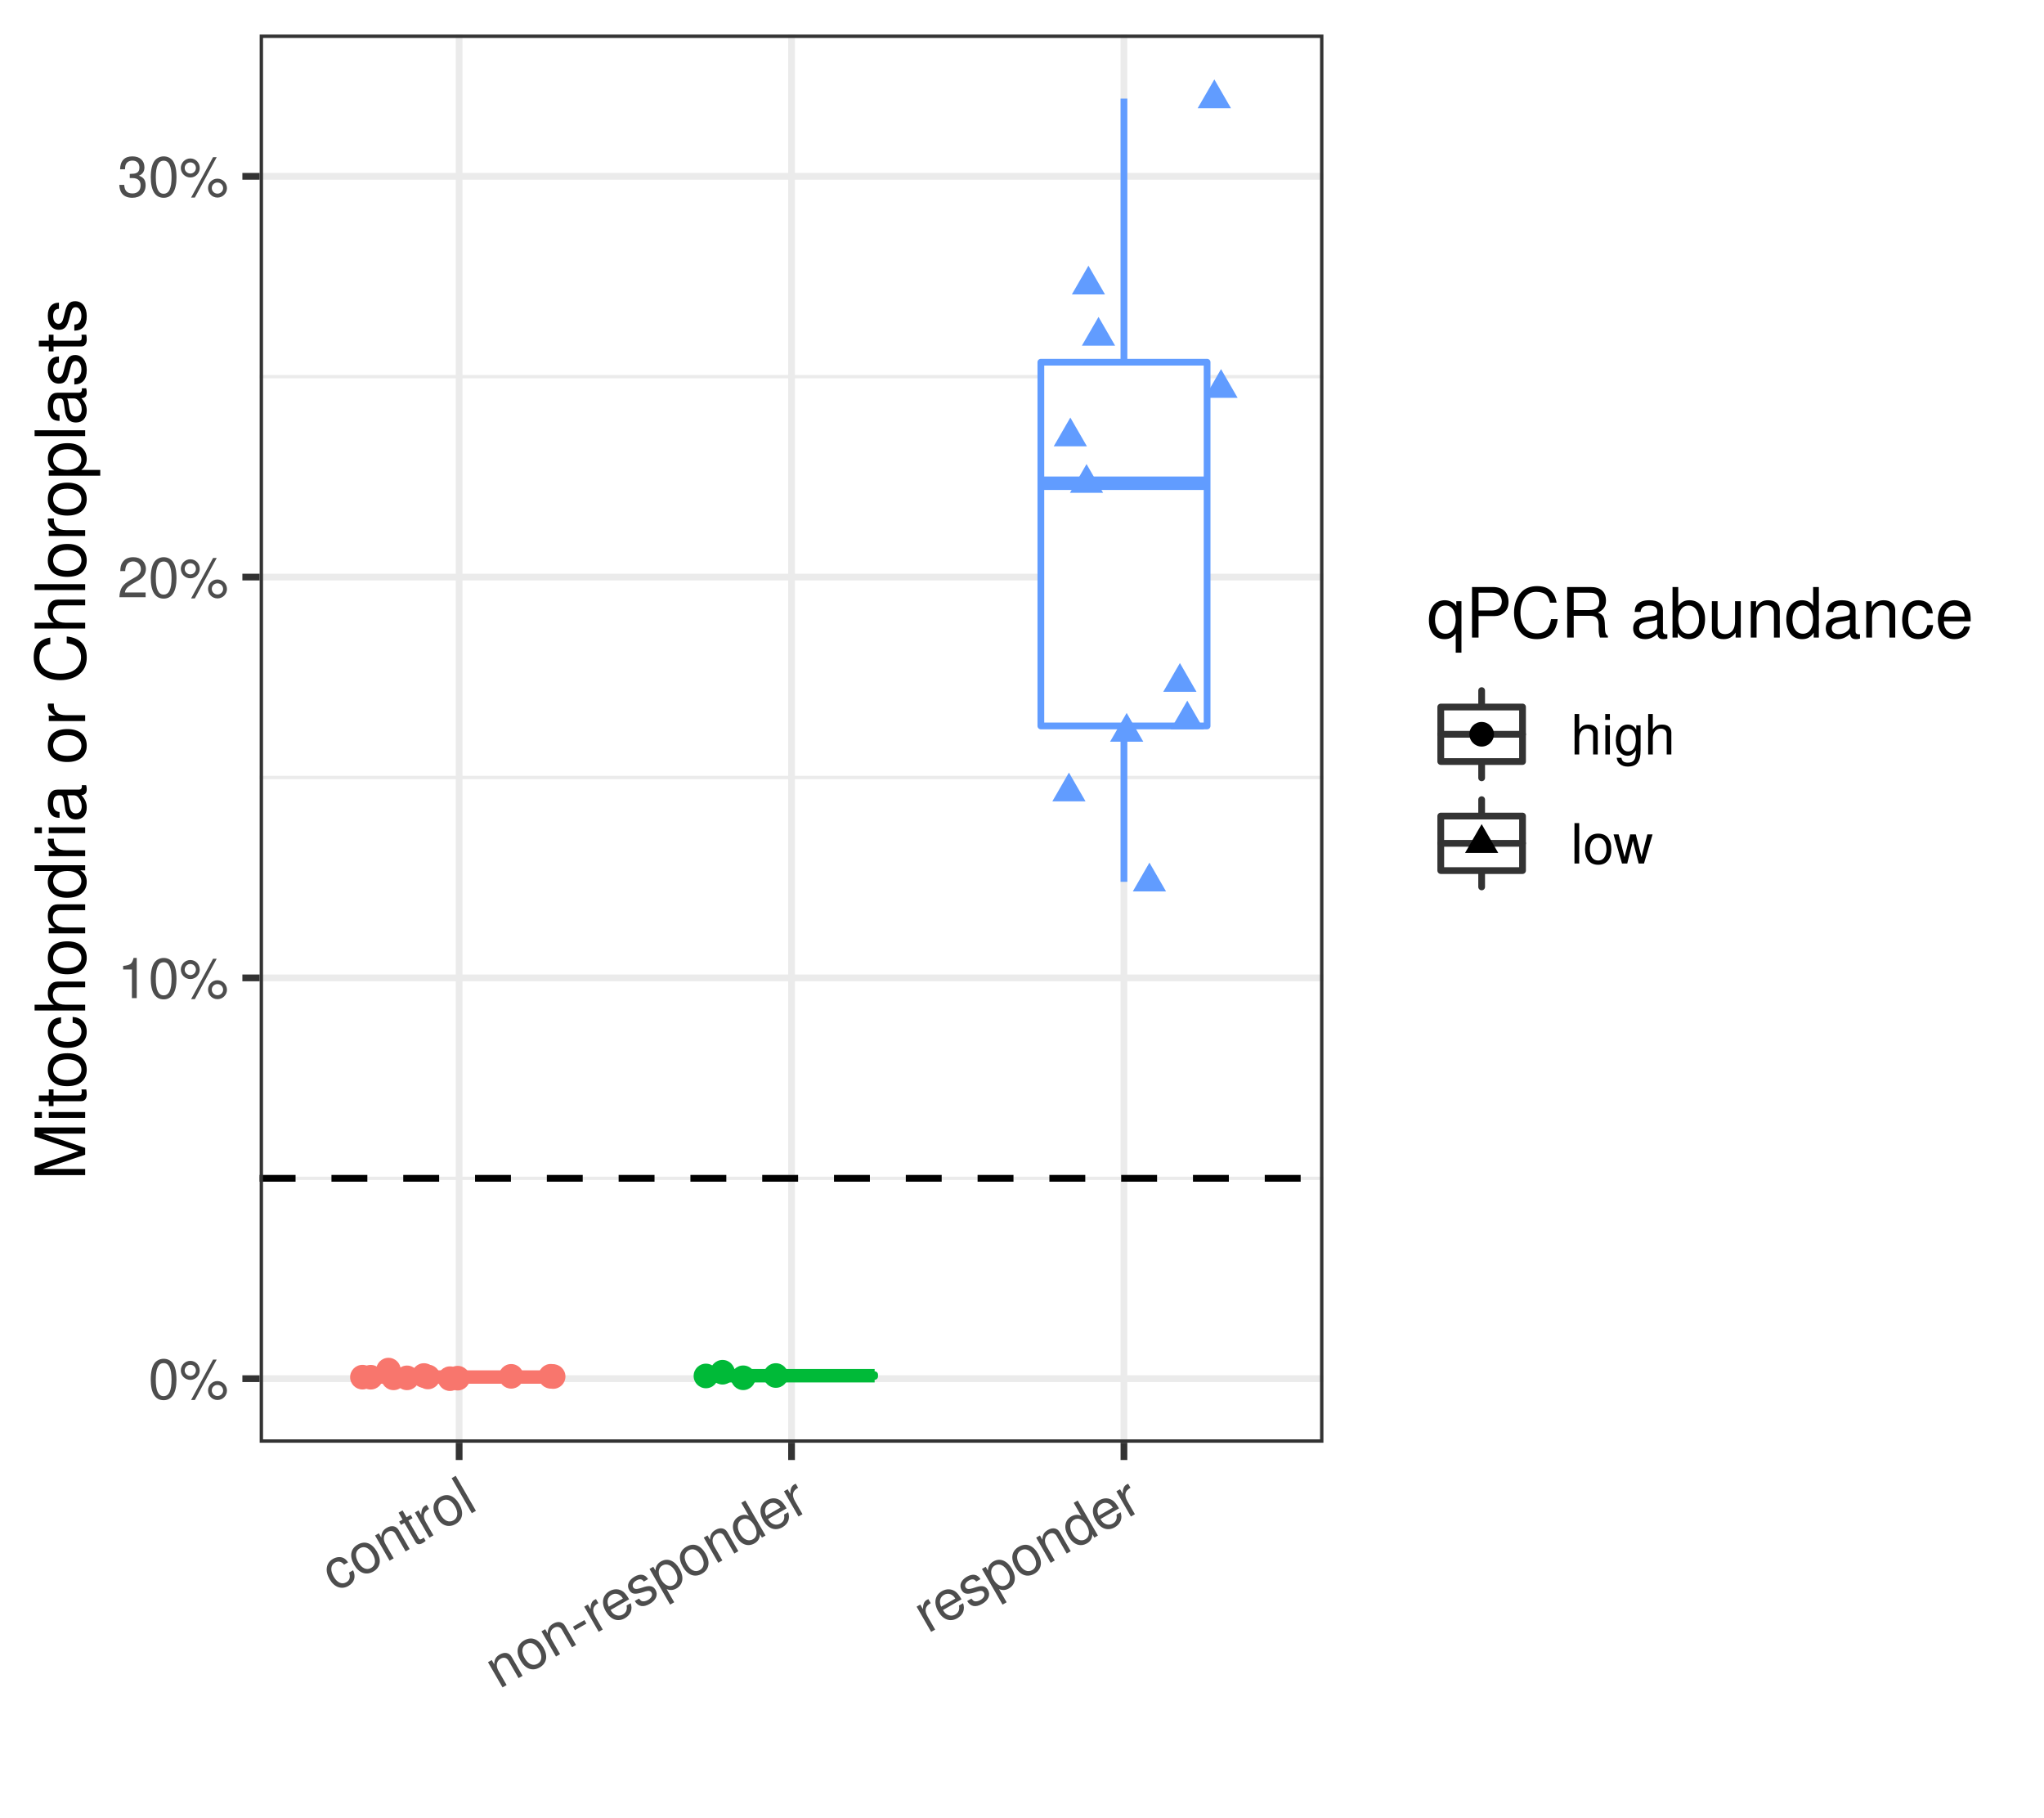
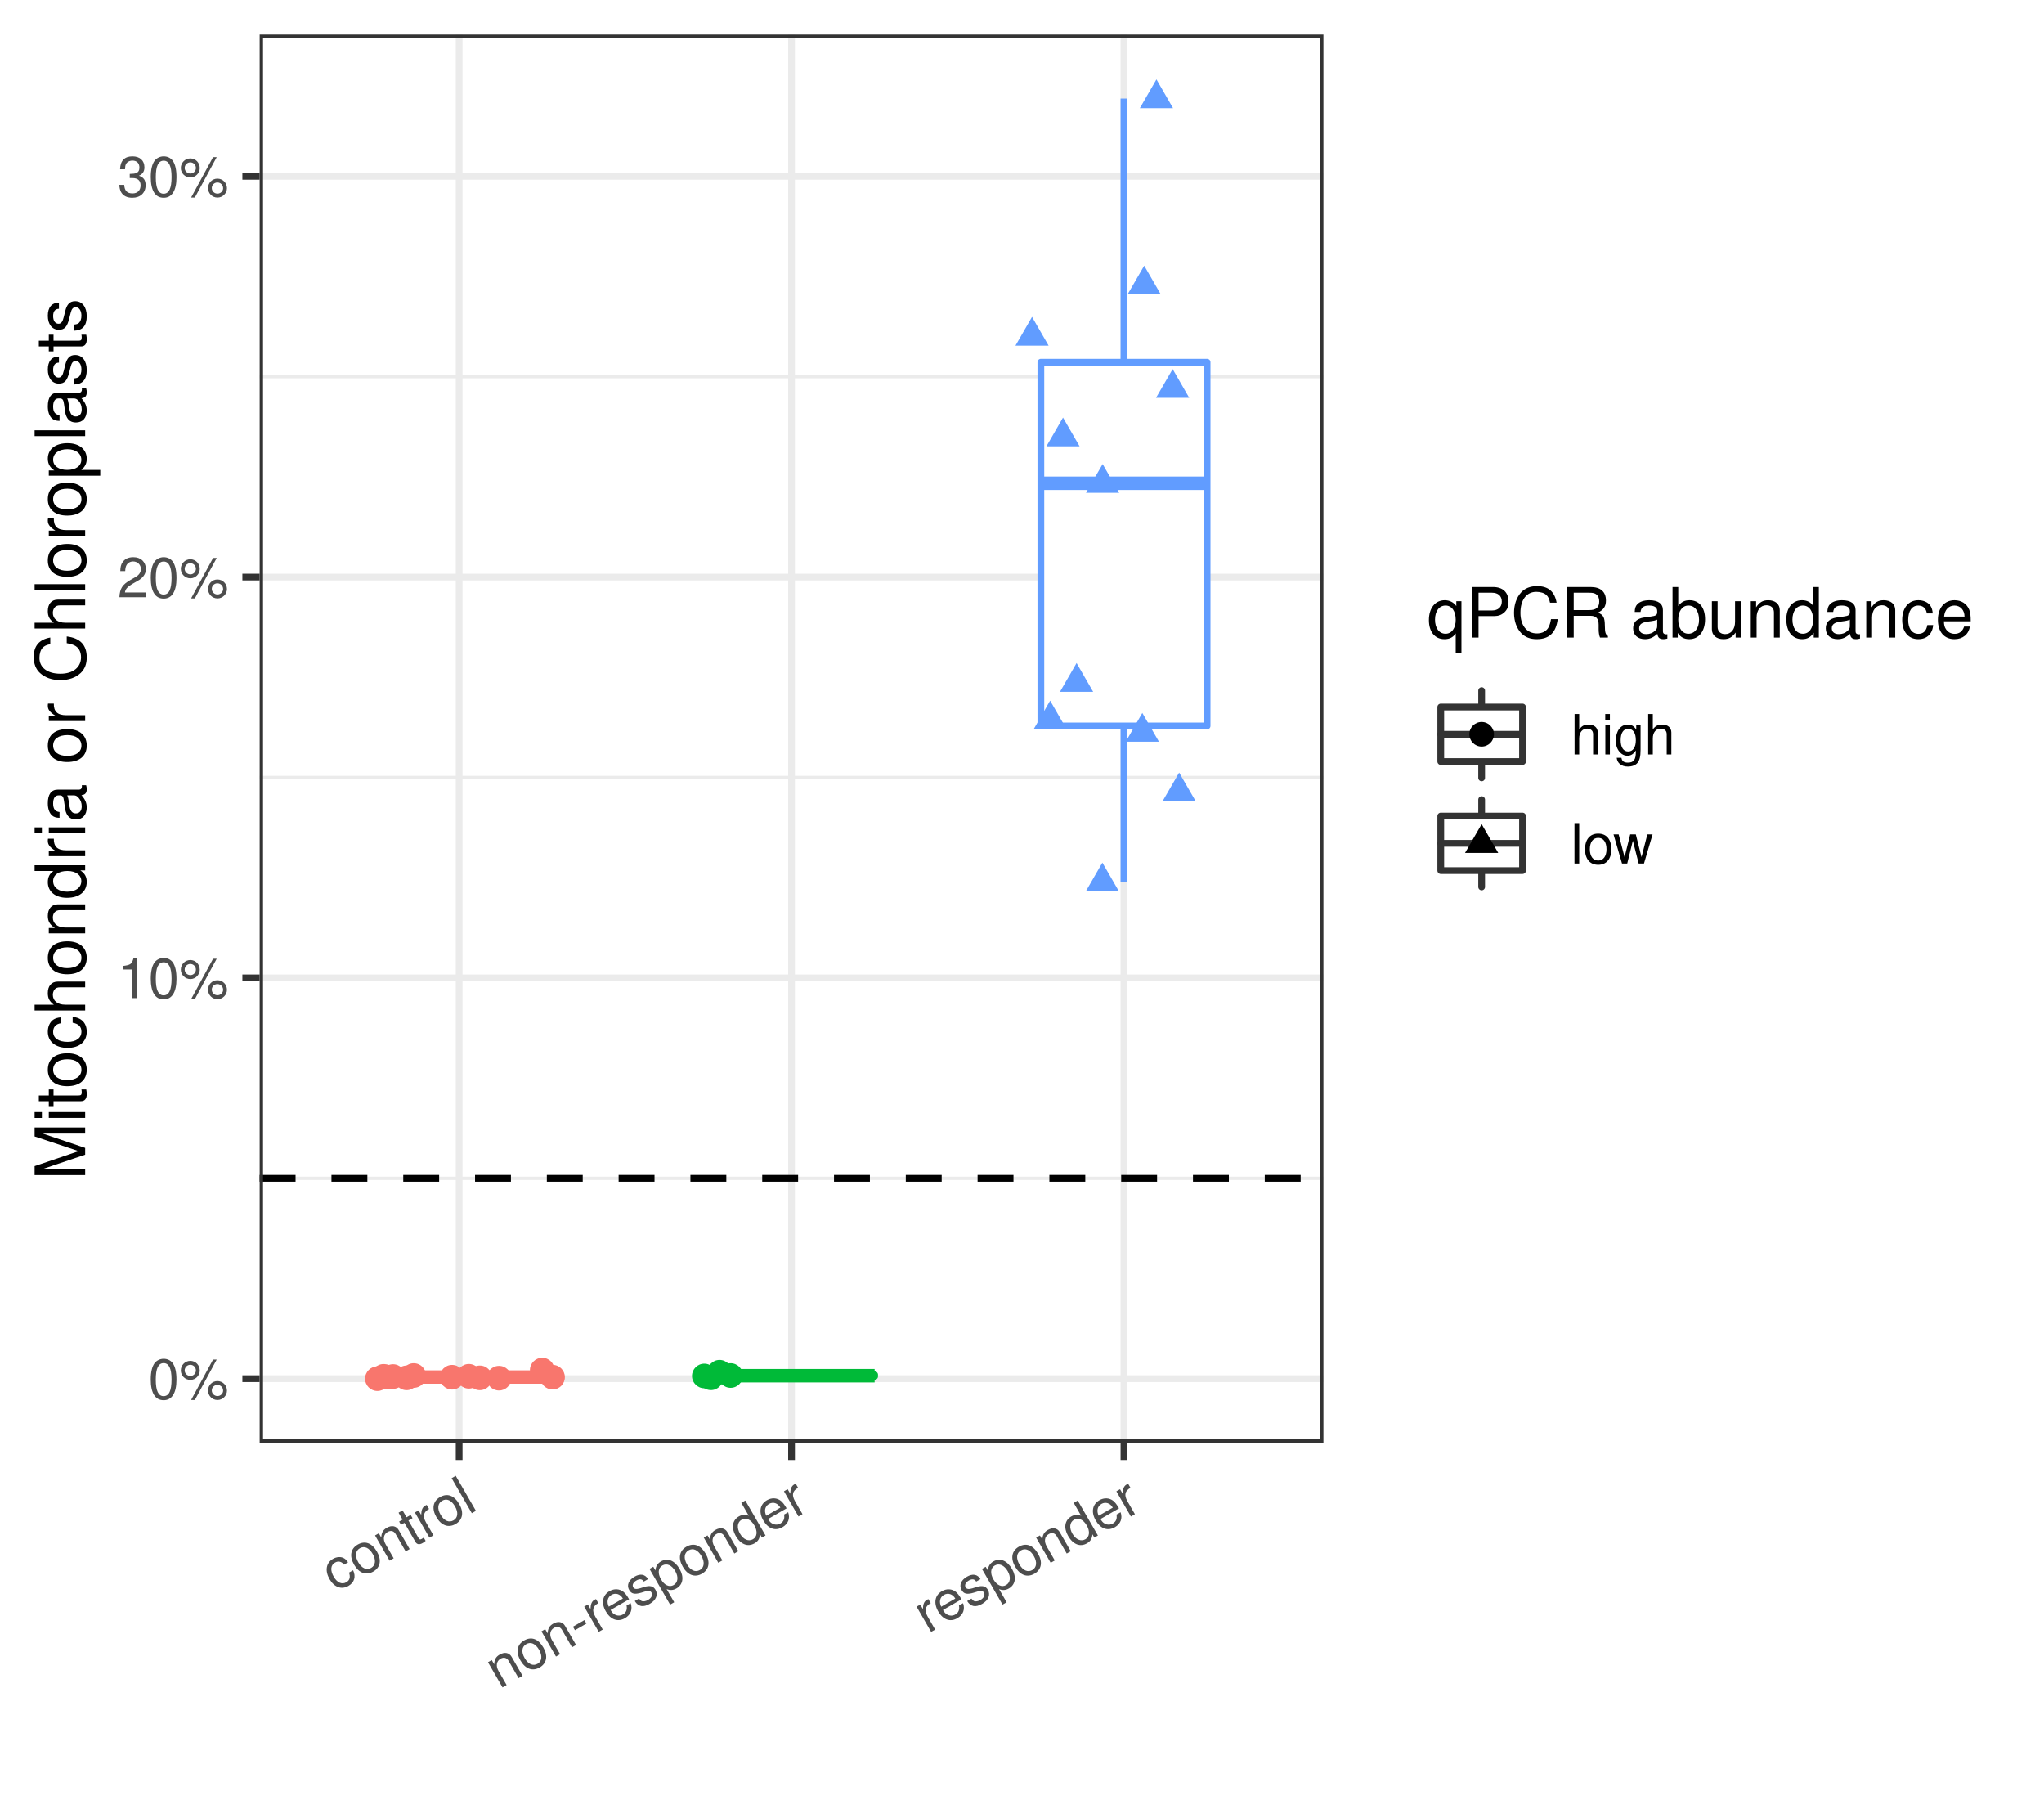
<svg xmlns="http://www.w3.org/2000/svg" viewBox="0 0 324.00 288.00">
  <defs>
    <style type="text/css">
    line, polyline, polygon, path, rect, circle {
      fill: none;
      stroke: #000000;
      stroke-linecap: round;
      stroke-linejoin: round;
      stroke-miterlimit: 10.00;
    }
  </style>
  </defs>
  <rect width="100%" height="100%" style="stroke: none; fill: #FFFFFF;" />
  <rect x="0.00" y="0.00" width="324.00" height="288.00" style="stroke-width: 1.07; stroke: #FFFFFF; fill: #FFFFFF;" />
  <defs>
    <clipPath id="cpNDEuMTZ8MjA5Ljc4fDIyOC42M3w1LjQ4">
      <rect x="41.16" y="5.48" width="168.62" height="223.15" />
    </clipPath>
  </defs>
  <rect x="41.16" y="5.48" width="168.62" height="223.15" style="stroke-width: 1.07; stroke: none; fill: #FFFFFF;" clip-path="url(#cpNDEuMTZ8MjA5Ljc4fDIyOC42M3w1LjQ4)" />
  <polyline points="41.16,186.73 209.78,186.73 " style="stroke-width: 0.53; stroke: #EBEBEB; stroke-linecap: butt;" clip-path="url(#cpNDEuMTZ8MjA5Ljc4fDIyOC42M3w1LjQ4)" />
  <polyline points="41.16,123.21 209.78,123.21 " style="stroke-width: 0.53; stroke: #EBEBEB; stroke-linecap: butt;" clip-path="url(#cpNDEuMTZ8MjA5Ljc4fDIyOC42M3w1LjQ4)" />
  <polyline points="41.16,59.69 209.78,59.69 " style="stroke-width: 0.53; stroke: #EBEBEB; stroke-linecap: butt;" clip-path="url(#cpNDEuMTZ8MjA5Ljc4fDIyOC42M3w1LjQ4)" />
  <polyline points="41.16,218.48 209.78,218.48 " style="stroke-width: 1.07; stroke: #EBEBEB; stroke-linecap: butt;" clip-path="url(#cpNDEuMTZ8MjA5Ljc4fDIyOC42M3w1LjQ4)" />
  <polyline points="41.16,154.97 209.78,154.97 " style="stroke-width: 1.07; stroke: #EBEBEB; stroke-linecap: butt;" clip-path="url(#cpNDEuMTZ8MjA5Ljc4fDIyOC42M3w1LjQ4)" />
  <polyline points="41.16,91.45 209.78,91.45 " style="stroke-width: 1.07; stroke: #EBEBEB; stroke-linecap: butt;" clip-path="url(#cpNDEuMTZ8MjA5Ljc4fDIyOC42M3w1LjQ4)" />
  <polyline points="41.16,27.94 209.78,27.94 " style="stroke-width: 1.07; stroke: #EBEBEB; stroke-linecap: butt;" clip-path="url(#cpNDEuMTZ8MjA5Ljc4fDIyOC42M3w1LjQ4)" />
  <polyline points="72.78,228.63 72.78,5.48 " style="stroke-width: 1.07; stroke: #EBEBEB; stroke-linecap: butt;" clip-path="url(#cpNDEuMTZ8MjA5Ljc4fDIyOC42M3w1LjQ4)" />
  <polyline points="125.47,228.63 125.47,5.48 " style="stroke-width: 1.07; stroke: #EBEBEB; stroke-linecap: butt;" clip-path="url(#cpNDEuMTZ8MjA5Ljc4fDIyOC42M3w1LjQ4)" />
  <polyline points="178.16,228.63 178.16,5.48 " style="stroke-width: 1.07; stroke: #EBEBEB; stroke-linecap: butt;" clip-path="url(#cpNDEuMTZ8MjA5Ljc4fDIyOC42M3w1LjQ4)" />
  <circle cx="72.78" cy="217.12" r="1.95" style="stroke-width: 0.71; stroke: none;" clip-path="url(#cpNDEuMTZ8MjA5Ljc4fDIyOC42M3w1LjQ4)" />
  <line x1="72.78" y1="218.11" x2="72.78" y2="217.98" style="stroke-width: 1.07; stroke: #F8766D; stroke-linecap: butt;" clip-path="url(#cpNDEuMTZ8MjA5Ljc4fDIyOC42M3w1LjQ4)" />
  <line x1="72.78" y1="218.35" x2="72.78" y2="218.48" style="stroke-width: 1.07; stroke: #F8766D; stroke-linecap: butt;" clip-path="url(#cpNDEuMTZ8MjA5Ljc4fDIyOC42M3w1LjQ4)" />
  <polygon points="59.60,218.11 59.60,218.35 85.95,218.35 85.95,218.11 59.60,218.11 " style="stroke-width: 1.07; stroke: #F8766D; fill: #FFFFFF;" clip-path="url(#cpNDEuMTZ8MjA5Ljc4fDIyOC42M3w1LjQ4)" />
  <line x1="59.60" y1="218.22" x2="85.95" y2="218.22" style="stroke-width: 2.13; stroke: #F8766D; stroke-linecap: butt;" clip-path="url(#cpNDEuMTZ8MjA5Ljc4fDIyOC42M3w1LjQ4)" />
  <line x1="125.47" y1="217.85" x2="125.47" y2="217.46" style="stroke-width: 1.07; stroke: #00BA38; stroke-linecap: butt;" clip-path="url(#cpNDEuMTZ8MjA5Ljc4fDIyOC42M3w1LjQ4)" />
  <line x1="125.47" y1="218.12" x2="125.47" y2="218.34" style="stroke-width: 1.07; stroke: #00BA38; stroke-linecap: butt;" clip-path="url(#cpNDEuMTZ8MjA5Ljc4fDIyOC42M3w1LjQ4)" />
  <polygon points="112.30,217.85 112.30,218.12 138.64,218.12 138.64,217.85 112.30,217.85 " style="stroke-width: 1.07; stroke: #00BA38; fill: #FFFFFF;" clip-path="url(#cpNDEuMTZ8MjA5Ljc4fDIyOC42M3w1LjQ4)" />
  <line x1="112.30" y1="218.01" x2="138.64" y2="218.01" style="stroke-width: 2.13; stroke: #00BA38; stroke-linecap: butt;" clip-path="url(#cpNDEuMTZ8MjA5Ljc4fDIyOC42M3w1LjQ4)" />
  <line x1="178.16" y1="57.40" x2="178.16" y2="15.62" style="stroke-width: 1.07; stroke: #619CFF; stroke-linecap: butt;" clip-path="url(#cpNDEuMTZ8MjA5Ljc4fDIyOC42M3w1LjQ4)" />
  <line x1="178.16" y1="115.04" x2="178.16" y2="139.74" style="stroke-width: 1.07; stroke: #619CFF; stroke-linecap: butt;" clip-path="url(#cpNDEuMTZ8MjA5Ljc4fDIyOC42M3w1LjQ4)" />
  <polygon points="164.99,57.40 164.99,115.04 191.34,115.04 191.34,57.40 164.99,57.40 " style="stroke-width: 1.07; stroke: #619CFF; fill: #FFFFFF;" clip-path="url(#cpNDEuMTZ8MjA5Ljc4fDIyOC42M3w1LjQ4)" />
  <line x1="164.99" y1="76.58" x2="191.34" y2="76.58" style="stroke-width: 2.13; stroke: #619CFF; stroke-linecap: butt;" clip-path="url(#cpNDEuMTZ8MjA5Ljc4fDIyOC42M3w1LjQ4)" />
-   <polygon points="178.59,112.98 181.23,117.54 175.96,117.54 " style="stroke-width: 0.71; stroke: none; fill: #619CFF;" clip-path="url(#cpNDEuMTZ8MjA5Ljc4fDIyOC42M3w1LjQ4)" />
-   <polygon points="169.66,66.17 172.29,70.73 167.03,70.73 " style="stroke-width: 0.71; stroke: none; fill: #619CFF;" clip-path="url(#cpNDEuMTZ8MjA5Ljc4fDIyOC42M3w1LjQ4)" />
-   <polygon points="172.53,42.10 175.16,46.66 169.90,46.66 " style="stroke-width: 0.71; stroke: none; fill: #619CFF;" clip-path="url(#cpNDEuMTZ8MjA5Ljc4fDIyOC42M3w1LjQ4)" />
-   <circle cx="111.90" cy="218.05" r="1.95" style="stroke-width: 0.71; stroke: none; fill: #00BA38;" clip-path="url(#cpNDEuMTZ8MjA5Ljc4fDIyOC42M3w1LjQ4)" />
-   <circle cx="114.53" cy="217.46" r="1.95" style="stroke-width: 0.71; stroke: none; fill: #00BA38;" clip-path="url(#cpNDEuMTZ8MjA5Ljc4fDIyOC42M3w1LjQ4)" />
-   <polygon points="182.20,136.70 184.83,141.26 179.57,141.26 " style="stroke-width: 0.71; stroke: none; fill: #619CFF;" clip-path="url(#cpNDEuMTZ8MjA5Ljc4fDIyOC42M3w1LjQ4)" />
-   <polygon points="174.13,50.22 176.76,54.78 171.49,54.78 " style="stroke-width: 0.71; stroke: none; fill: #619CFF;" clip-path="url(#cpNDEuMTZ8MjA5Ljc4fDIyOC42M3w1LjQ4)" />
-   <polygon points="193.55,58.49 196.18,63.05 190.92,63.05 " style="stroke-width: 0.71; stroke: none; fill: #619CFF;" clip-path="url(#cpNDEuMTZ8MjA5Ljc4fDIyOC42M3w1LjQ4)" />
-   <circle cx="81.03" cy="218.11" r="1.95" style="stroke-width: 0.71; stroke: none; fill: #F8766D;" clip-path="url(#cpNDEuMTZ8MjA5Ljc4fDIyOC42M3w1LjQ4)" />
-   <circle cx="57.45" cy="218.24" r="1.95" style="stroke-width: 0.71; stroke: none; fill: #F8766D;" clip-path="url(#cpNDEuMTZ8MjA5Ljc4fDIyOC42M3w1LjQ4)" />
-   <circle cx="62.38" cy="218.35" r="1.95" style="stroke-width: 0.71; stroke: none; fill: #F8766D;" clip-path="url(#cpNDEuMTZ8MjA5Ljc4fDIyOC42M3w1LjQ4)" />
-   <circle cx="87.68" cy="218.14" r="1.95" style="stroke-width: 0.71; stroke: none; fill: #F8766D;" clip-path="url(#cpNDEuMTZ8MjA5Ljc4fDIyOC42M3w1LjQ4)" />
-   <circle cx="67.83" cy="218.21" r="1.95" style="stroke-width: 0.71; stroke: none; fill: #F8766D;" clip-path="url(#cpNDEuMTZ8MjA5Ljc4fDIyOC42M3w1LjQ4)" />
-   <circle cx="64.51" cy="218.35" r="1.95" style="stroke-width: 0.71; stroke: none; fill: #F8766D;" clip-path="url(#cpNDEuMTZ8MjA5Ljc4fDIyOC42M3w1LjQ4)" />
-   <polygon points="188.20,111.03 190.83,115.59 185.56,115.59 " style="stroke-width: 0.71; stroke: none; fill: #619CFF;" clip-path="url(#cpNDEuMTZ8MjA5Ljc4fDIyOC42M3w1LjQ4)" />
-   <polygon points="172.23,73.54 174.86,78.10 169.60,78.10 " style="stroke-width: 0.71; stroke: none; fill: #619CFF;" clip-path="url(#cpNDEuMTZ8MjA5Ljc4fDIyOC42M3w1LjQ4)" />
-   <polygon points="192.49,12.58 195.12,17.14 189.85,17.14 " style="stroke-width: 0.71; stroke: none; fill: #619CFF;" clip-path="url(#cpNDEuMTZ8MjA5Ljc4fDIyOC42M3w1LjQ4)" />
-   <polygon points="187.03,105.07 189.66,109.63 184.39,109.63 " style="stroke-width: 0.71; stroke: none; fill: #619CFF;" clip-path="url(#cpNDEuMTZ8MjA5Ljc4fDIyOC42M3w1LjQ4)" />
-   <circle cx="122.98" cy="217.98" r="1.95" style="stroke-width: 0.71; stroke: none; fill: #00BA38;" clip-path="url(#cpNDEuMTZ8MjA5Ljc4fDIyOC42M3w1LjQ4)" />
-   <circle cx="117.81" cy="218.34" r="1.95" style="stroke-width: 0.71; stroke: none; fill: #00BA38;" clip-path="url(#cpNDEuMTZ8MjA5Ljc4fDIyOC42M3w1LjQ4)" />
-   <polygon points="169.44,122.43 172.07,126.99 166.81,126.99 " style="stroke-width: 0.71; stroke: none; fill: #619CFF;" clip-path="url(#cpNDEuMTZ8MjA5Ljc4fDIyOC42M3w1LjQ4)" />
-   <circle cx="67.20" cy="217.98" r="1.95" style="stroke-width: 0.71; stroke: none; fill: #F8766D;" clip-path="url(#cpNDEuMTZ8MjA5Ljc4fDIyOC42M3w1LjQ4)" />
-   <circle cx="61.58" cy="217.12" r="1.95" style="stroke-width: 0.71; stroke: none; fill: #F8766D;" clip-path="url(#cpNDEuMTZ8MjA5Ljc4fDIyOC42M3w1LjQ4)" />
-   <circle cx="87.30" cy="218.10" r="1.95" style="stroke-width: 0.71; stroke: none; fill: #F8766D;" clip-path="url(#cpNDEuMTZ8MjA5Ljc4fDIyOC42M3w1LjQ4)" />
-   <circle cx="58.76" cy="218.25" r="1.95" style="stroke-width: 0.71; stroke: none; fill: #F8766D;" clip-path="url(#cpNDEuMTZ8MjA5Ljc4fDIyOC42M3w1LjQ4)" />
-   <circle cx="71.33" cy="218.48" r="1.95" style="stroke-width: 0.71; stroke: none; fill: #F8766D;" clip-path="url(#cpNDEuMTZ8MjA5Ljc4fDIyOC42M3w1LjQ4)" />
-   <circle cx="72.55" cy="218.40" r="1.95" style="stroke-width: 0.71; stroke: none; fill: #F8766D;" clip-path="url(#cpNDEuMTZ8MjA5Ljc4fDIyOC42M3w1LjQ4)" />
+   <polygon points="181.07,112.98 183.71,117.54 178.44,117.54 " style="stroke-width: 0.71; stroke: none; fill: #619CFF;" clip-path="url(#cpNDEuMTZ8MjA5Ljc4fDIyOC42M3w1LjQ4)" />
+   <polygon points="168.50,66.17 171.13,70.73 165.87,70.73 " style="stroke-width: 0.71; stroke: none; fill: #619CFF;" clip-path="url(#cpNDEuMTZ8MjA5Ljc4fDIyOC42M3w1LjQ4)" />
+   <polygon points="181.37,42.10 184.00,46.66 178.73,46.66 " style="stroke-width: 0.71; stroke: none; fill: #619CFF;" clip-path="url(#cpNDEuMTZ8MjA5Ljc4fDIyOC42M3w1LjQ4)" />
+   <circle cx="111.64" cy="218.05" r="1.95" style="stroke-width: 0.71; stroke: none; fill: #00BA38;" clip-path="url(#cpNDEuMTZ8MjA5Ljc4fDIyOC42M3w1LjQ4)" />
+   <circle cx="114.06" cy="217.46" r="1.95" style="stroke-width: 0.71; stroke: none; fill: #00BA38;" clip-path="url(#cpNDEuMTZ8MjA5Ljc4fDIyOC42M3w1LjQ4)" />
+   <polygon points="174.74,136.70 177.37,141.26 172.11,141.26 " style="stroke-width: 0.71; stroke: none; fill: #619CFF;" clip-path="url(#cpNDEuMTZ8MjA5Ljc4fDIyOC42M3w1LjQ4)" />
+   <polygon points="163.59,50.22 166.22,54.78 160.96,54.78 " style="stroke-width: 0.71; stroke: none; fill: #619CFF;" clip-path="url(#cpNDEuMTZ8MjA5Ljc4fDIyOC42M3w1LjQ4)" />
+   <polygon points="185.88,58.49 188.51,63.05 183.24,63.05 " style="stroke-width: 0.71; stroke: none; fill: #619CFF;" clip-path="url(#cpNDEuMTZ8MjA5Ljc4fDIyOC42M3w1LjQ4)" />
+   <circle cx="60.80" cy="218.11" r="1.95" style="stroke-width: 0.71; stroke: none; fill: #F8766D;" clip-path="url(#cpNDEuMTZ8MjA5Ljc4fDIyOC42M3w1LjQ4)" />
+   <circle cx="87.59" cy="218.24" r="1.95" style="stroke-width: 0.71; stroke: none; fill: #F8766D;" clip-path="url(#cpNDEuMTZ8MjA5Ljc4fDIyOC42M3w1LjQ4)" />
+   <circle cx="64.45" cy="218.35" r="1.95" style="stroke-width: 0.71; stroke: none; fill: #F8766D;" clip-path="url(#cpNDEuMTZ8MjA5Ljc4fDIyOC42M3w1LjQ4)" />
+   <circle cx="62.30" cy="218.14" r="1.95" style="stroke-width: 0.71; stroke: none; fill: #F8766D;" clip-path="url(#cpNDEuMTZ8MjA5Ljc4fDIyOC42M3w1LjQ4)" />
+   <circle cx="61.28" cy="218.21" r="1.95" style="stroke-width: 0.71; stroke: none; fill: #F8766D;" clip-path="url(#cpNDEuMTZ8MjA5Ljc4fDIyOC42M3w1LjQ4)" />
+   <circle cx="76.06" cy="218.35" r="1.95" style="stroke-width: 0.71; stroke: none; fill: #F8766D;" clip-path="url(#cpNDEuMTZ8MjA5Ljc4fDIyOC42M3w1LjQ4)" />
+   <polygon points="166.46,111.03 169.09,115.59 163.83,115.59 " style="stroke-width: 0.71; stroke: none; fill: #619CFF;" clip-path="url(#cpNDEuMTZ8MjA5Ljc4fDIyOC42M3w1LjQ4)" />
+   <polygon points="174.78,73.54 177.41,78.10 172.14,78.10 " style="stroke-width: 0.71; stroke: none; fill: #619CFF;" clip-path="url(#cpNDEuMTZ8MjA5Ljc4fDIyOC42M3w1LjQ4)" />
+   <polygon points="183.31,12.58 185.94,17.14 180.68,17.14 " style="stroke-width: 0.71; stroke: none; fill: #619CFF;" clip-path="url(#cpNDEuMTZ8MjA5Ljc4fDIyOC42M3w1LjQ4)" />
+   <polygon points="170.65,105.07 173.28,109.63 168.02,109.63 " style="stroke-width: 0.71; stroke: none; fill: #619CFF;" clip-path="url(#cpNDEuMTZ8MjA5Ljc4fDIyOC42M3w1LjQ4)" />
+   <circle cx="115.81" cy="217.98" r="1.95" style="stroke-width: 0.71; stroke: none; fill: #00BA38;" clip-path="url(#cpNDEuMTZ8MjA5Ljc4fDIyOC42M3w1LjQ4)" />
+   <circle cx="112.69" cy="218.34" r="1.95" style="stroke-width: 0.71; stroke: none; fill: #00BA38;" clip-path="url(#cpNDEuMTZ8MjA5Ljc4fDIyOC42M3w1LjQ4)" />
+   <polygon points="186.91,122.43 189.54,126.99 184.27,126.99 " style="stroke-width: 0.71; stroke: none; fill: #619CFF;" clip-path="url(#cpNDEuMTZ8MjA5Ljc4fDIyOC42M3w1LjQ4)" />
+   <circle cx="65.58" cy="217.98" r="1.95" style="stroke-width: 0.71; stroke: none; fill: #F8766D;" clip-path="url(#cpNDEuMTZ8MjA5Ljc4fDIyOC42M3w1LjQ4)" />
+   <circle cx="85.95" cy="217.12" r="1.95" style="stroke-width: 0.71; stroke: none; fill: #F8766D;" clip-path="url(#cpNDEuMTZ8MjA5Ljc4fDIyOC42M3w1LjQ4)" />
+   <circle cx="74.32" cy="218.10" r="1.95" style="stroke-width: 0.71; stroke: none; fill: #F8766D;" clip-path="url(#cpNDEuMTZ8MjA5Ljc4fDIyOC42M3w1LjQ4)" />
+   <circle cx="71.66" cy="218.25" r="1.95" style="stroke-width: 0.71; stroke: none; fill: #F8766D;" clip-path="url(#cpNDEuMTZ8MjA5Ljc4fDIyOC42M3w1LjQ4)" />
+   <circle cx="59.82" cy="218.48" r="1.95" style="stroke-width: 0.71; stroke: none; fill: #F8766D;" clip-path="url(#cpNDEuMTZ8MjA5Ljc4fDIyOC42M3w1LjQ4)" />
+   <circle cx="79.10" cy="218.40" r="1.95" style="stroke-width: 0.71; stroke: none; fill: #F8766D;" clip-path="url(#cpNDEuMTZ8MjA5Ljc4fDIyOC42M3w1LjQ4)" />
  <line x1="41.16" y1="186.73" x2="209.78" y2="186.73" style="stroke-width: 1.07; stroke-dasharray: 5.69,5.69; stroke-linecap: butt;" clip-path="url(#cpNDEuMTZ8MjA5Ljc4fDIyOC42M3w1LjQ4)" />
  <rect x="41.16" y="5.48" width="168.62" height="223.15" style="stroke-width: 1.07; stroke: #333333;" clip-path="url(#cpNDEuMTZ8MjA5Ljc4fDIyOC42M3w1LjQ4)" />
  <defs>
    <clipPath id="cpMC4wMHwzMjQuMDB8Mjg4LjAwfDAuMDA=">
      <rect x="0.00" y="0.00" width="324.00" height="288.00" />
    </clipPath>
  </defs>
  <g clip-path="url(#cpMC4wMHwzMjQuMDB8Mjg4LjAwfDAuMDA=)">
    <text x="23.52" y="221.69" style="font-size: 8.80px; fill: #4D4D4D; font-family: Nimbus Sans L;" textLength="12.71px" lengthAdjust="spacingAndGlyphs">0%</text>
  </g>
  <g clip-path="url(#cpMC4wMHwzMjQuMDB8Mjg4LjAwfDAuMDA=)">
    <text x="18.63" y="158.17" style="font-size: 8.80px; fill: #4D4D4D; font-family: Nimbus Sans L;" textLength="17.60px" lengthAdjust="spacingAndGlyphs">10%</text>
  </g>
  <g clip-path="url(#cpMC4wMHwzMjQuMDB8Mjg4LjAwfDAuMDA=)">
    <text x="18.63" y="94.66" style="font-size: 8.80px; fill: #4D4D4D; font-family: Nimbus Sans L;" textLength="17.60px" lengthAdjust="spacingAndGlyphs">20%</text>
  </g>
  <g clip-path="url(#cpMC4wMHwzMjQuMDB8Mjg4LjAwfDAuMDA=)">
    <text x="18.63" y="31.14" style="font-size: 8.80px; fill: #4D4D4D; font-family: Nimbus Sans L;" textLength="17.60px" lengthAdjust="spacingAndGlyphs">30%</text>
  </g>
  <polyline points="38.42,218.48 41.16,218.48 " style="stroke-width: 1.07; stroke: #333333; stroke-linecap: butt;" clip-path="url(#cpMC4wMHwzMjQuMDB8Mjg4LjAwfDAuMDA=)" />
  <polyline points="38.42,154.97 41.16,154.97 " style="stroke-width: 1.07; stroke: #333333; stroke-linecap: butt;" clip-path="url(#cpMC4wMHwzMjQuMDB8Mjg4LjAwfDAuMDA=)" />
  <polyline points="38.42,91.45 41.16,91.45 " style="stroke-width: 1.07; stroke: #333333; stroke-linecap: butt;" clip-path="url(#cpMC4wMHwzMjQuMDB8Mjg4LjAwfDAuMDA=)" />
  <polyline points="38.42,27.94 41.16,27.94 " style="stroke-width: 1.07; stroke: #333333; stroke-linecap: butt;" clip-path="url(#cpMC4wMHwzMjQuMDB8Mjg4LjAwfDAuMDA=)" />
  <polyline points="72.78,231.37 72.78,228.63 " style="stroke-width: 1.07; stroke: #333333; stroke-linecap: butt;" clip-path="url(#cpMC4wMHwzMjQuMDB8Mjg4LjAwfDAuMDA=)" />
  <polyline points="125.47,231.37 125.47,228.63 " style="stroke-width: 1.07; stroke: #333333; stroke-linecap: butt;" clip-path="url(#cpMC4wMHwzMjQuMDB8Mjg4LjAwfDAuMDA=)" />
  <polyline points="178.16,231.37 178.16,228.63 " style="stroke-width: 1.07; stroke: #333333; stroke-linecap: butt;" clip-path="url(#cpMC4wMHwzMjQuMDB8Mjg4LjAwfDAuMDA=)" />
  <g clip-path="url(#cpMC4wMHwzMjQuMDB8Mjg4LjAwfDAuMDA=)">
    <text transform="translate(53.12,252.31) rotate(-30)" style="font-size: 8.80px; fill: #4D4D4D; font-family: Nimbus Sans L;" textLength="26.40px" lengthAdjust="spacingAndGlyphs">control</text>
  </g>
  <g clip-path="url(#cpMC4wMHwzMjQuMDB8Mjg4LjAwfDAuMDA=)">
    <text transform="translate(79.13,267.71) rotate(-30)" style="font-size: 8.80px; fill: #4D4D4D; font-family: Nimbus Sans L;" textLength="57.21px" lengthAdjust="spacingAndGlyphs">non-responder</text>
  </g>
  <g clip-path="url(#cpMC4wMHwzMjQuMDB8Mjg4LjAwfDAuMDA=)">
    <text transform="translate(147.07,258.91) rotate(-30)" style="font-size: 8.80px; fill: #4D4D4D; font-family: Nimbus Sans L;" textLength="39.60px" lengthAdjust="spacingAndGlyphs">responder</text>
  </g>
  <g clip-path="url(#cpMC4wMHwzMjQuMDB8Mjg4LjAwfDAuMDA=)">
    <text transform="translate(13.50,187.05) rotate(-90)" style="font-size: 11.00px; font-family: Nimbus Sans L;" textLength="139.98px" lengthAdjust="spacingAndGlyphs">Mitochondria or Chloroplasts</text>
  </g>
  <rect x="220.74" y="86.35" width="97.78" height="61.40" style="stroke-width: 1.07; stroke: none; fill: #FFFFFF;" clip-path="url(#cpMC4wMHwzMjQuMDB8Mjg4LjAwfDAuMDA=)" />
  <g clip-path="url(#cpMC4wMHwzMjQuMDB8Mjg4LjAwfDAuMDA=)">
    <text x="226.22" y="101.04" style="font-size: 11.00px; font-family: Nimbus Sans L;" textLength="86.82px" lengthAdjust="spacingAndGlyphs">qPCR abundance</text>
  </g>
  <rect x="226.22" y="107.72" width="17.28" height="17.28" style="stroke-width: 1.07; stroke: none; fill: #FFFFFF;" clip-path="url(#cpMC4wMHwzMjQuMDB8Mjg4LjAwfDAuMDA=)" />
  <polyline points="234.86,123.27 234.86,120.68 " style="stroke-width: 1.07; stroke: #333333;" clip-path="url(#cpMC4wMHwzMjQuMDB8Mjg4LjAwfDAuMDA=)" />
  <polyline points="234.86,112.04 234.86,109.44 " style="stroke-width: 1.07; stroke: #333333;" clip-path="url(#cpMC4wMHwzMjQuMDB8Mjg4LjAwfDAuMDA=)" />
  <rect x="228.38" y="112.04" width="12.96" height="8.64" style="stroke-width: 1.07; stroke: #333333; fill: #FFFFFF;" clip-path="url(#cpMC4wMHwzMjQuMDB8Mjg4LjAwfDAuMDA=)" />
  <polyline points="228.38,116.36 241.34,116.36 " style="stroke-width: 1.07; stroke: #333333;" clip-path="url(#cpMC4wMHwzMjQuMDB8Mjg4LjAwfDAuMDA=)" />
  <circle cx="234.86" cy="116.36" r="1.95" style="stroke-width: 0.71; stroke: none; fill: #000000;" clip-path="url(#cpMC4wMHwzMjQuMDB8Mjg4LjAwfDAuMDA=)" />
  <rect x="226.22" y="125.00" width="17.28" height="17.28" style="stroke-width: 1.07; stroke: none; fill: #FFFFFF;" clip-path="url(#cpMC4wMHwzMjQuMDB8Mjg4LjAwfDAuMDA=)" />
  <polyline points="234.86,140.55 234.86,137.96 " style="stroke-width: 1.07; stroke: #333333;" clip-path="url(#cpMC4wMHwzMjQuMDB8Mjg4LjAwfDAuMDA=)" />
  <polyline points="234.86,129.32 234.86,126.72 " style="stroke-width: 1.07; stroke: #333333;" clip-path="url(#cpMC4wMHwzMjQuMDB8Mjg4LjAwfDAuMDA=)" />
  <rect x="228.38" y="129.32" width="12.96" height="8.64" style="stroke-width: 1.07; stroke: #333333; fill: #FFFFFF;" clip-path="url(#cpMC4wMHwzMjQuMDB8Mjg4LjAwfDAuMDA=)" />
  <polyline points="228.38,133.64 241.34,133.64 " style="stroke-width: 1.07; stroke: #333333;" clip-path="url(#cpMC4wMHwzMjQuMDB8Mjg4LjAwfDAuMDA=)" />
  <polygon points="234.86,130.60 237.49,135.16 232.23,135.16 " style="stroke-width: 0.71; stroke: none; fill: #000000;" clip-path="url(#cpMC4wMHwzMjQuMDB8Mjg4LjAwfDAuMDA=)" />
  <g clip-path="url(#cpMC4wMHwzMjQuMDB8Mjg4LjAwfDAuMDA=)">
    <text x="248.98" y="119.56" style="font-size: 8.80px; font-family: Nimbus Sans L;" textLength="16.63px" lengthAdjust="spacingAndGlyphs">high</text>
  </g>
  <g clip-path="url(#cpMC4wMHwzMjQuMDB8Mjg4LjAwfDAuMDA=)">
    <text x="248.98" y="136.84" style="font-size: 8.80px; font-family: Nimbus Sans L;" textLength="13.20px" lengthAdjust="spacingAndGlyphs">low</text>
  </g>
</svg>
